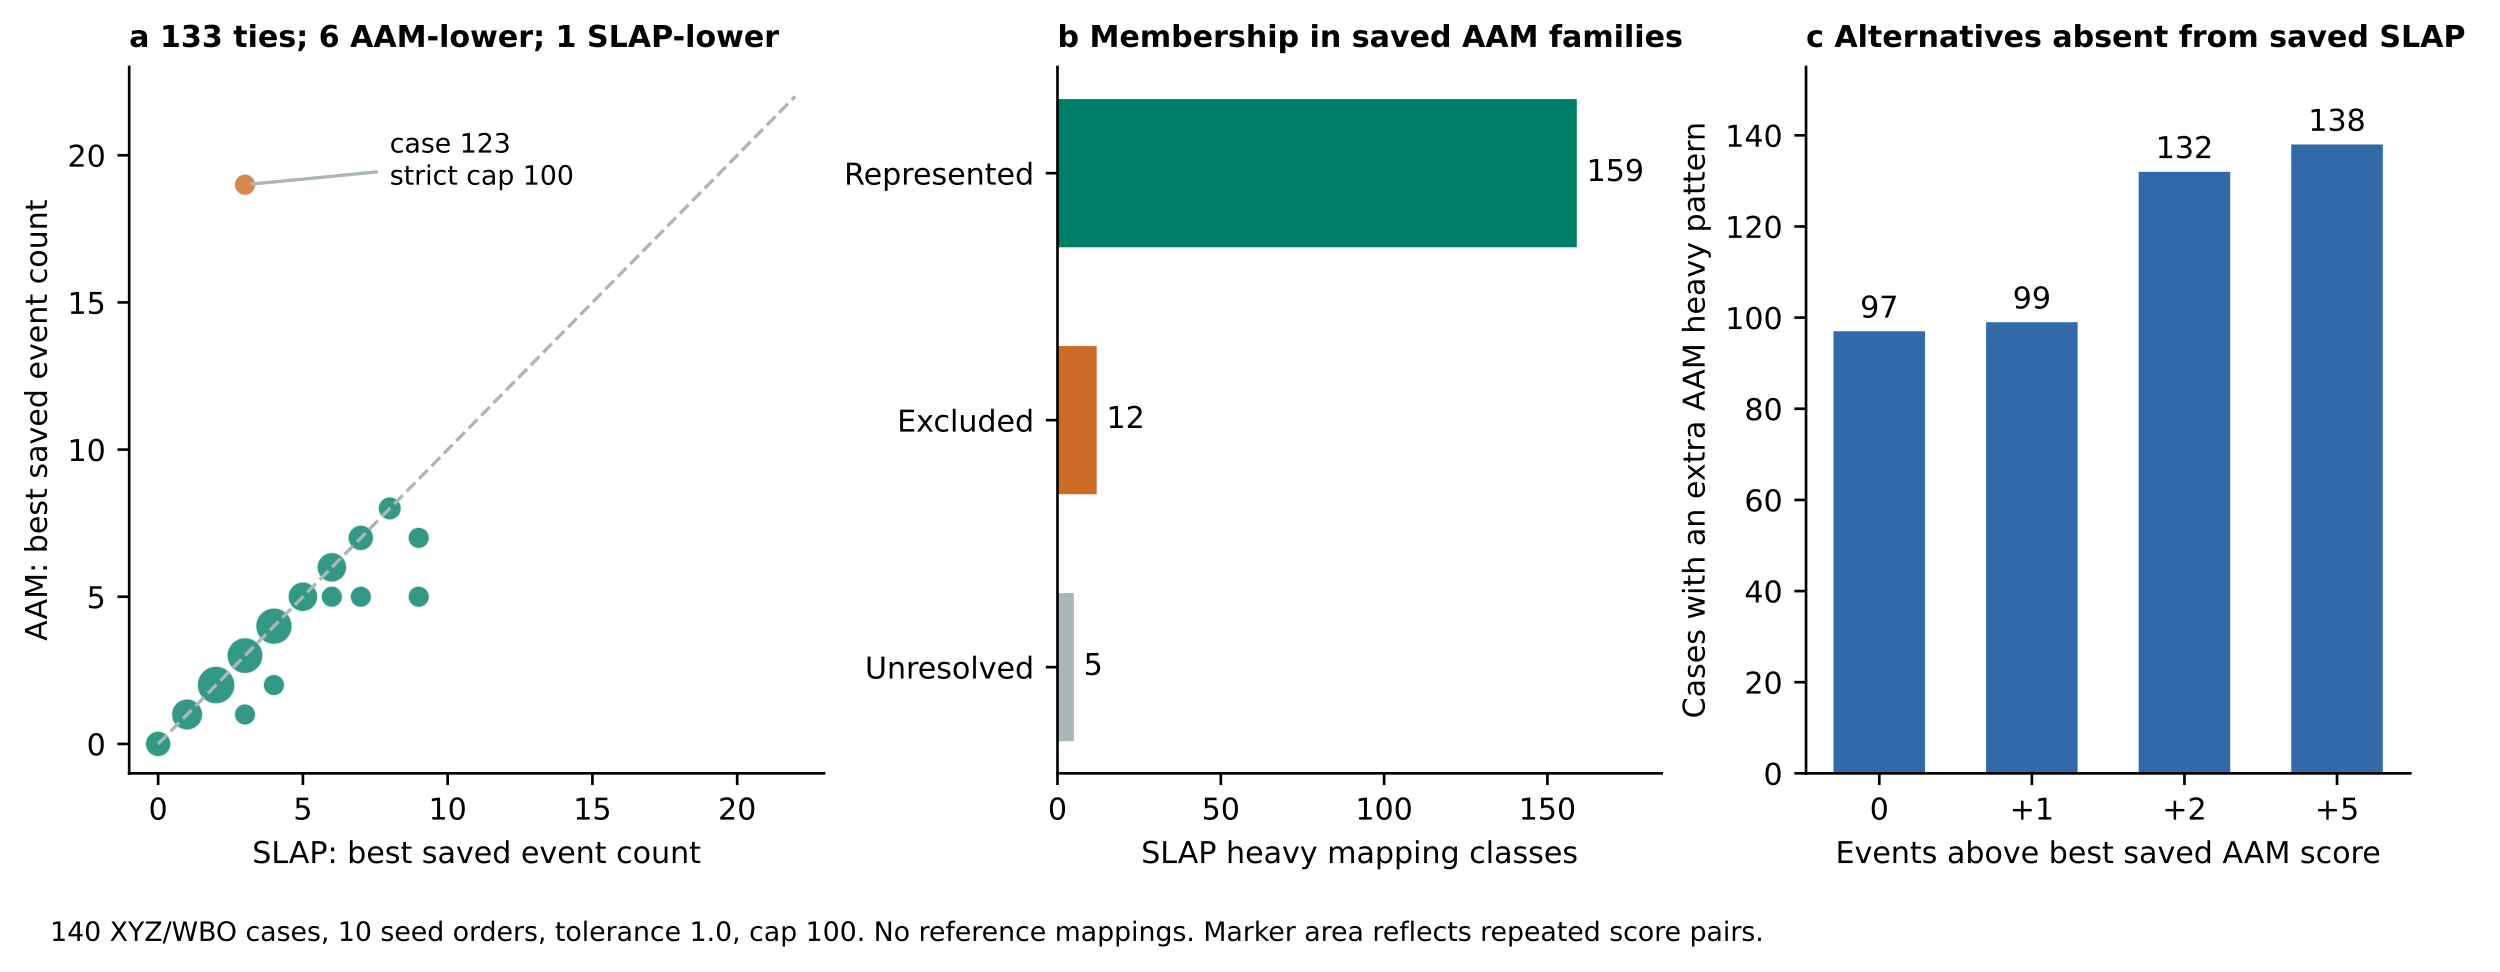
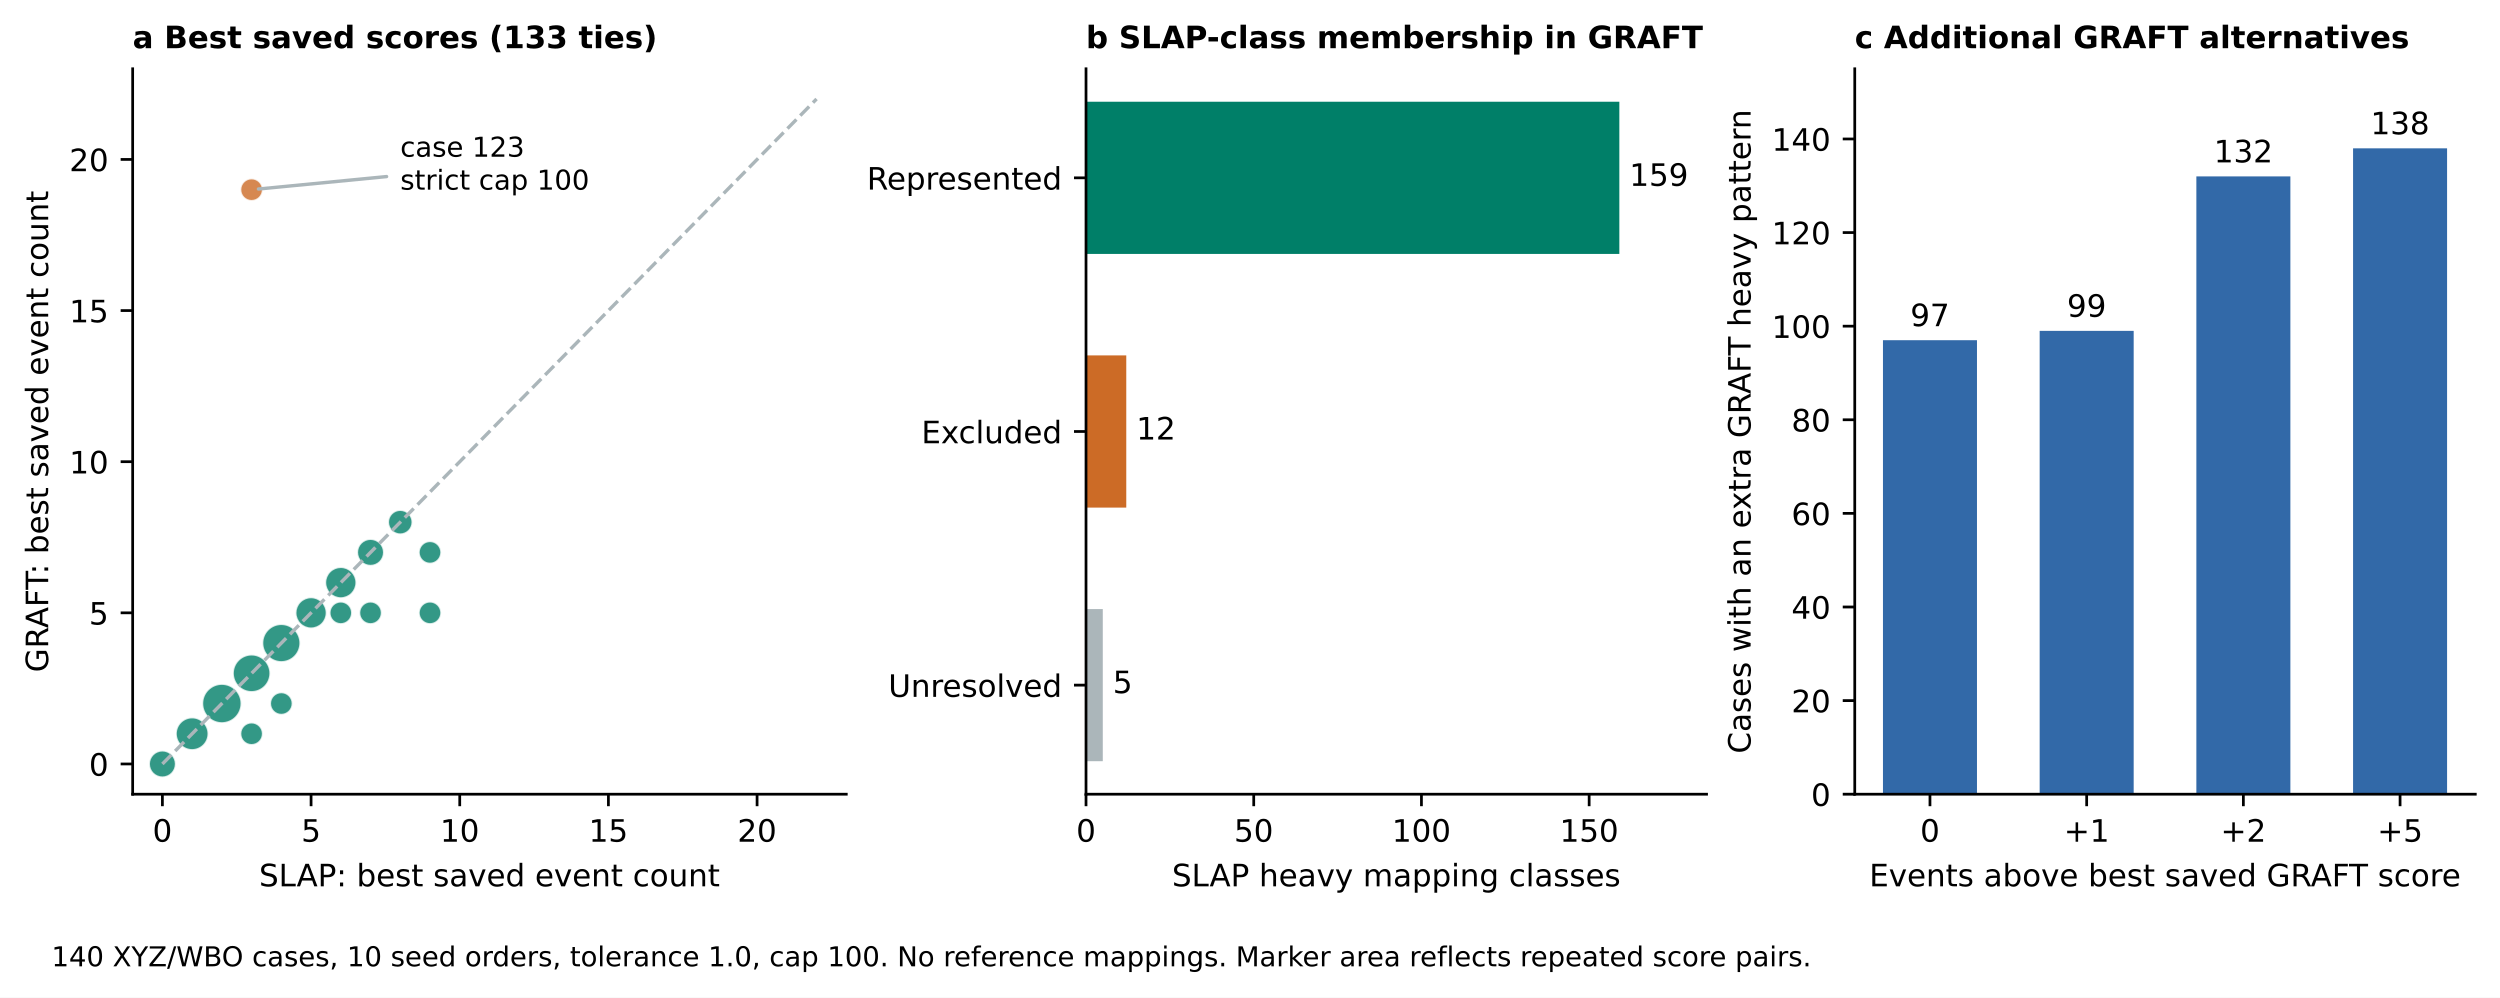
- <svg xmlns="http://www.w3.org/2000/svg" xmlns:xlink="http://www.w3.org/1999/xlink" width="748.046pt" height="290.666pt" viewBox="0 0 748.046 290.666" version="1.1">
+ <svg xmlns="http://www.w3.org/2000/svg" xmlns:xlink="http://www.w3.org/1999/xlink" width="728.4pt" height="290.666pt" viewBox="0 0 728.4 290.666" version="1.1">
  <defs>
    <style type="text/css">*{stroke-linejoin: round; stroke-linecap: butt}</style>
  </defs>
  <g id="figure_1">
    <g id="patch_1">
-       <path d="M 0 290.666  L 748.046 290.666  L 748.046 0  L 0 0  z " style="fill: #ffffff" />
+       <path d="M 0 290.666  L 728.4 290.666  L 728.4 0  L 0 0  z " style="fill: #ffffff" />
    </g>
    <g id="axes_1">
      <g id="patch_2">
        <path d="M 38.653 231.399  L 246.572 231.399  L 246.572 20.039  L 38.653 20.039  z " style="fill: #ffffff" />
      </g>
      <g id="PathCollection_1">
        <defs>
-           <path id="ma817747978" d="M 0 3.873  C 1.027 3.873 2.012 3.465 2.739 2.739  C 3.465 2.012 3.873 1.027 3.873 0  C 3.873 -1.027 3.465 -2.012 2.739 -2.739  C 2.012 -3.465 1.027 -3.873 0 -3.873  C -1.027 -3.873 -2.012 -3.465 -2.739 -2.739  C -3.465 -2.012 -3.873 -1.027 -3.873 0  C -3.873 1.027 -3.465 2.012 -2.739 2.739  C -2.012 3.465 -1.027 3.873 0 3.873  z " style="stroke: #ffffff; stroke-opacity: 0.8; stroke-width: 0.5" />
-         </defs>
-         <g clip-path="url(#p90330ef043)">
-           <use xlink:href="#ma817747978" x="47.316" y="222.592" style="fill: #007f68; fill-opacity: 0.8; stroke: #ffffff; stroke-opacity: 0.8; stroke-width: 0.5" />
+           <path id="mb83547ef23" d="M 0 3.873  C 1.027 3.873 2.012 3.465 2.739 2.739  C 3.465 2.012 3.873 1.027 3.873 0  C 3.873 -1.027 3.465 -2.012 2.739 -2.739  C 2.012 -3.465 1.027 -3.873 0 -3.873  C -1.027 -3.873 -2.012 -3.465 -2.739 -2.739  C -3.465 -2.012 -3.873 -1.027 -3.873 0  C -3.873 1.027 -3.465 2.012 -2.739 2.739  C -2.012 3.465 -1.027 3.873 0 3.873  z " style="stroke: #ffffff; stroke-opacity: 0.8; stroke-width: 0.5" />
+         </defs>
+         <g clip-path="url(#p5a4aa15888)">
+           <use xlink:href="#mb83547ef23" x="47.316" y="222.592" style="fill: #007f68; fill-opacity: 0.8; stroke: #ffffff; stroke-opacity: 0.8; stroke-width: 0.5" />
        </g>
      </g>
      <g id="PathCollection_2">
        <defs>
-           <path id="m9490bb4cc5" d="M 0 4.498  C 1.193 4.498 2.337 4.024 3.18 3.18  C 4.024 2.337 4.498 1.193 4.498 0  C 4.498 -1.193 4.024 -2.337 3.18 -3.18  C 2.337 -4.024 1.193 -4.498 0 -4.498  C -1.193 -4.498 -2.337 -4.024 -3.18 -3.18  C -4.024 -2.337 -4.498 -1.193 -4.498 0  C -4.498 1.193 -4.024 2.337 -3.18 3.18  C -2.337 4.024 -1.193 4.498 0 4.498  z " style="stroke: #ffffff; stroke-opacity: 0.8; stroke-width: 0.5" />
-         </defs>
-         <g clip-path="url(#p90330ef043)">
-           <use xlink:href="#m9490bb4cc5" x="99.296" y="169.752" style="fill: #007f68; fill-opacity: 0.8; stroke: #ffffff; stroke-opacity: 0.8; stroke-width: 0.5" />
+           <path id="m6eef2a4695" d="M 0 4.498  C 1.193 4.498 2.337 4.024 3.18 3.18  C 4.024 2.337 4.498 1.193 4.498 0  C 4.498 -1.193 4.024 -2.337 3.18 -3.18  C 2.337 -4.024 1.193 -4.498 0 -4.498  C -1.193 -4.498 -2.337 -4.024 -3.18 -3.18  C -4.024 -2.337 -4.498 -1.193 -4.498 0  C -4.498 1.193 -4.024 2.337 -3.18 3.18  C -2.337 4.024 -1.193 4.498 0 4.498  z " style="stroke: #ffffff; stroke-opacity: 0.8; stroke-width: 0.5" />
+         </defs>
+         <g clip-path="url(#p5a4aa15888)">
+           <use xlink:href="#m6eef2a4695" x="99.296" y="169.752" style="fill: #007f68; fill-opacity: 0.8; stroke: #ffffff; stroke-opacity: 0.8; stroke-width: 0.5" />
        </g>
      </g>
      <g id="PathCollection_3">
        <defs>
-           <path id="m421e068955" d="M 0 5.498  C 1.458 5.498 2.857 4.919 3.888 3.888  C 4.919 2.857 5.498 1.458 5.498 0  C 5.498 -1.458 4.919 -2.857 3.888 -3.888  C 2.857 -4.919 1.458 -5.498 0 -5.498  C -1.458 -5.498 -2.857 -4.919 -3.888 -3.888  C -4.919 -2.857 -5.498 -1.458 -5.498 0  C -5.498 1.458 -4.919 2.857 -3.888 3.888  C -2.857 4.919 -1.458 5.498 0 5.498  z " style="stroke: #ffffff; stroke-opacity: 0.8; stroke-width: 0.5" />
-         </defs>
-         <g clip-path="url(#p90330ef043)">
-           <use xlink:href="#m421e068955" x="81.97" y="187.365" style="fill: #007f68; fill-opacity: 0.8; stroke: #ffffff; stroke-opacity: 0.8; stroke-width: 0.5" />
+           <path id="mca1e5a3ece" d="M 0 5.498  C 1.458 5.498 2.857 4.919 3.888 3.888  C 4.919 2.857 5.498 1.458 5.498 0  C 5.498 -1.458 4.919 -2.857 3.888 -3.888  C 2.857 -4.919 1.458 -5.498 0 -5.498  C -1.458 -5.498 -2.857 -4.919 -3.888 -3.888  C -4.919 -2.857 -5.498 -1.458 -5.498 0  C -5.498 1.458 -4.919 2.857 -3.888 3.888  C -2.857 4.919 -1.458 5.498 0 5.498  z " style="stroke: #ffffff; stroke-opacity: 0.8; stroke-width: 0.5" />
+         </defs>
+         <g clip-path="url(#p5a4aa15888)">
+           <use xlink:href="#mca1e5a3ece" x="81.97" y="187.365" style="fill: #007f68; fill-opacity: 0.8; stroke: #ffffff; stroke-opacity: 0.8; stroke-width: 0.5" />
        </g>
      </g>
      <g id="PathCollection_4">
        <defs>
-           <path id="m04b0a86b2e" d="M 0 5.678  C 1.506 5.678 2.95 5.08 4.015 4.015  C 5.08 2.95 5.678 1.506 5.678 0  C 5.678 -1.506 5.08 -2.95 4.015 -4.015  C 2.95 -5.08 1.506 -5.678 0 -5.678  C -1.506 -5.678 -2.95 -5.08 -4.015 -4.015  C -5.08 -2.95 -5.678 -1.506 -5.678 0  C -5.678 1.506 -5.08 2.95 -4.015 4.015  C -2.95 5.08 -1.506 5.678 0 5.678  z " style="stroke: #ffffff; stroke-opacity: 0.8; stroke-width: 0.5" />
-         </defs>
-         <g clip-path="url(#p90330ef043)">
-           <use xlink:href="#m04b0a86b2e" x="64.643" y="204.979" style="fill: #007f68; fill-opacity: 0.8; stroke: #ffffff; stroke-opacity: 0.8; stroke-width: 0.5" />
+           <path id="m23b15a1233" d="M 0 5.678  C 1.506 5.678 2.95 5.08 4.015 4.015  C 5.08 2.95 5.678 1.506 5.678 0  C 5.678 -1.506 5.08 -2.95 4.015 -4.015  C 2.95 -5.08 1.506 -5.678 0 -5.678  C -1.506 -5.678 -2.95 -5.08 -4.015 -4.015  C -5.08 -2.95 -5.678 -1.506 -5.678 0  C -5.678 1.506 -5.08 2.95 -4.015 4.015  C -2.95 5.08 -1.506 5.678 0 5.678  z " style="stroke: #ffffff; stroke-opacity: 0.8; stroke-width: 0.5" />
+         </defs>
+         <g clip-path="url(#p5a4aa15888)">
+           <use xlink:href="#m23b15a1233" x="64.643" y="204.979" style="fill: #007f68; fill-opacity: 0.8; stroke: #ffffff; stroke-opacity: 0.8; stroke-width: 0.5" />
        </g>
      </g>
      <g id="PathCollection_5">
        <defs>
-           <path id="m656be0b0db" d="M 0 4.714  C 1.25 4.714 2.449 4.218 3.334 3.334  C 4.218 2.449 4.714 1.25 4.714 0  C 4.714 -1.25 4.218 -2.449 3.334 -3.334  C 2.449 -4.218 1.25 -4.714 0 -4.714  C -1.25 -4.714 -2.449 -4.218 -3.334 -3.334  C -4.218 -2.449 -4.714 -1.25 -4.714 0  C -4.714 1.25 -4.218 2.449 -3.334 3.334  C -2.449 4.218 -1.25 4.714 0 4.714  z " style="stroke: #ffffff; stroke-opacity: 0.8; stroke-width: 0.5" />
-         </defs>
-         <g clip-path="url(#p90330ef043)">
-           <use xlink:href="#m656be0b0db" x="55.98" y="213.785" style="fill: #007f68; fill-opacity: 0.8; stroke: #ffffff; stroke-opacity: 0.8; stroke-width: 0.5" />
+           <path id="m7dcd20ad0b" d="M 0 4.714  C 1.25 4.714 2.449 4.218 3.334 3.334  C 4.218 2.449 4.714 1.25 4.714 0  C 4.714 -1.25 4.218 -2.449 3.334 -3.334  C 2.449 -4.218 1.25 -4.714 0 -4.714  C -1.25 -4.714 -2.449 -4.218 -3.334 -3.334  C -4.218 -2.449 -4.714 -1.25 -4.714 0  C -4.714 1.25 -4.218 2.449 -3.334 3.334  C -2.449 4.218 -1.25 4.714 0 4.714  z " style="stroke: #ffffff; stroke-opacity: 0.8; stroke-width: 0.5" />
+         </defs>
+         <g clip-path="url(#p5a4aa15888)">
+           <use xlink:href="#m7dcd20ad0b" x="55.98" y="213.785" style="fill: #007f68; fill-opacity: 0.8; stroke: #ffffff; stroke-opacity: 0.8; stroke-width: 0.5" />
        </g>
      </g>
      <g id="PathCollection_6">
        <defs>
-           <path id="md1323e6372" d="M 0 5.421  C 1.438 5.421 2.816 4.849 3.833 3.833  C 4.849 2.816 5.421 1.438 5.421 0  C 5.421 -1.438 4.849 -2.816 3.833 -3.833  C 2.816 -4.849 1.438 -5.421 0 -5.421  C -1.438 -5.421 -2.816 -4.849 -3.833 -3.833  C -4.849 -2.816 -5.421 -1.438 -5.421 0  C -5.421 1.438 -4.849 2.816 -3.833 3.833  C -2.816 4.849 -1.438 5.421 0 5.421  z " style="stroke: #ffffff; stroke-opacity: 0.8; stroke-width: 0.5" />
-         </defs>
-         <g clip-path="url(#p90330ef043)">
-           <use xlink:href="#md1323e6372" x="73.306" y="196.172" style="fill: #007f68; fill-opacity: 0.8; stroke: #ffffff; stroke-opacity: 0.8; stroke-width: 0.5" />
+           <path id="m9176542b21" d="M 0 5.421  C 1.438 5.421 2.816 4.849 3.833 3.833  C 4.849 2.816 5.421 1.438 5.421 0  C 5.421 -1.438 4.849 -2.816 3.833 -3.833  C 2.816 -4.849 1.438 -5.421 0 -5.421  C -1.438 -5.421 -2.816 -4.849 -3.833 -3.833  C -4.849 -2.816 -5.421 -1.438 -5.421 0  C -5.421 1.438 -4.849 2.816 -3.833 3.833  C -2.816 4.849 -1.438 5.421 0 5.421  z " style="stroke: #ffffff; stroke-opacity: 0.8; stroke-width: 0.5" />
+         </defs>
+         <g clip-path="url(#p5a4aa15888)">
+           <use xlink:href="#m9176542b21" x="73.306" y="196.172" style="fill: #007f68; fill-opacity: 0.8; stroke: #ffffff; stroke-opacity: 0.8; stroke-width: 0.5" />
        </g>
      </g>
      <g id="PathCollection_7">
-         <g clip-path="url(#p90330ef043)">
-           <use xlink:href="#m9490bb4cc5" x="90.633" y="178.559" style="fill: #007f68; fill-opacity: 0.8; stroke: #ffffff; stroke-opacity: 0.8; stroke-width: 0.5" />
+         <g clip-path="url(#p5a4aa15888)">
+           <use xlink:href="#m6eef2a4695" x="90.633" y="178.559" style="fill: #007f68; fill-opacity: 0.8; stroke: #ffffff; stroke-opacity: 0.8; stroke-width: 0.5" />
        </g>
      </g>
      <g id="PathCollection_8">
        <defs>
-           <path id="m4a6c9afcdb" d="M 0 3.24  C 0.859 3.24 1.684 2.899 2.291 2.291  C 2.899 1.684 3.24 0.859 3.24 0  C 3.24 -0.859 2.899 -1.684 2.291 -2.291  C 1.684 -2.899 0.859 -3.24 0 -3.24  C -0.859 -3.24 -1.684 -2.899 -2.291 -2.291  C -2.899 -1.684 -3.24 -0.859 -3.24 0  C -3.24 0.859 -2.899 1.684 -2.291 2.291  C -1.684 2.899 -0.859 3.24 0 3.24  z " style="stroke: #ffffff; stroke-opacity: 0.8; stroke-width: 0.5" />
-         </defs>
-         <g clip-path="url(#p90330ef043)">
-           <use xlink:href="#m4a6c9afcdb" x="125.286" y="160.945" style="fill: #007f68; fill-opacity: 0.8; stroke: #ffffff; stroke-opacity: 0.8; stroke-width: 0.5" />
+           <path id="med756eeeb3" d="M 0 3.24  C 0.859 3.24 1.684 2.899 2.291 2.291  C 2.899 1.684 3.24 0.859 3.24 0  C 3.24 -0.859 2.899 -1.684 2.291 -2.291  C 1.684 -2.899 0.859 -3.24 0 -3.24  C -0.859 -3.24 -1.684 -2.899 -2.291 -2.291  C -2.899 -1.684 -3.24 -0.859 -3.24 0  C -3.24 0.859 -2.899 1.684 -2.291 2.291  C -1.684 2.899 -0.859 3.24 0 3.24  z " style="stroke: #ffffff; stroke-opacity: 0.8; stroke-width: 0.5" />
+         </defs>
+         <g clip-path="url(#p5a4aa15888)">
+           <use xlink:href="#med756eeeb3" x="125.286" y="160.945" style="fill: #007f68; fill-opacity: 0.8; stroke: #ffffff; stroke-opacity: 0.8; stroke-width: 0.5" />
        </g>
      </g>
      <g id="PathCollection_9">
-         <g clip-path="url(#p90330ef043)">
-           <use xlink:href="#m4a6c9afcdb" x="81.97" y="204.979" style="fill: #007f68; fill-opacity: 0.8; stroke: #ffffff; stroke-opacity: 0.8; stroke-width: 0.5" />
+         <g clip-path="url(#p5a4aa15888)">
+           <use xlink:href="#med756eeeb3" x="81.97" y="204.979" style="fill: #007f68; fill-opacity: 0.8; stroke: #ffffff; stroke-opacity: 0.8; stroke-width: 0.5" />
        </g>
      </g>
      <g id="PathCollection_10">
-         <g clip-path="url(#p90330ef043)">
-           <use xlink:href="#m4a6c9afcdb" x="125.286" y="178.559" style="fill: #007f68; fill-opacity: 0.8; stroke: #ffffff; stroke-opacity: 0.8; stroke-width: 0.5" />
+         <g clip-path="url(#p5a4aa15888)">
+           <use xlink:href="#med756eeeb3" x="125.286" y="178.559" style="fill: #007f68; fill-opacity: 0.8; stroke: #ffffff; stroke-opacity: 0.8; stroke-width: 0.5" />
        </g>
      </g>
      <g id="PathCollection_11">
-         <g clip-path="url(#p90330ef043)">
-           <use xlink:href="#m4a6c9afcdb" x="99.296" y="178.559" style="fill: #007f68; fill-opacity: 0.8; stroke: #ffffff; stroke-opacity: 0.8; stroke-width: 0.5" />
+         <g clip-path="url(#p5a4aa15888)">
+           <use xlink:href="#med756eeeb3" x="99.296" y="178.559" style="fill: #007f68; fill-opacity: 0.8; stroke: #ffffff; stroke-opacity: 0.8; stroke-width: 0.5" />
        </g>
      </g>
      <g id="PathCollection_12">
        <defs>
-           <path id="mb28d575fb2" d="M 0 3.516  C 0.933 3.516 1.827 3.146 2.486 2.486  C 3.146 1.827 3.516 0.933 3.516 0  C 3.516 -0.933 3.146 -1.827 2.486 -2.486  C 1.827 -3.146 0.933 -3.516 0 -3.516  C -0.933 -3.516 -1.827 -3.146 -2.486 -2.486  C -3.146 -1.827 -3.516 -0.933 -3.516 0  C -3.516 0.933 -3.146 1.827 -2.486 2.486  C -1.827 3.146 -0.933 3.516 0 3.516  z " style="stroke: #ffffff; stroke-opacity: 0.8; stroke-width: 0.5" />
-         </defs>
-         <g clip-path="url(#p90330ef043)">
-           <use xlink:href="#mb28d575fb2" x="116.623" y="152.139" style="fill: #007f68; fill-opacity: 0.8; stroke: #ffffff; stroke-opacity: 0.8; stroke-width: 0.5" />
+           <path id="m6a999ea357" d="M 0 3.516  C 0.933 3.516 1.827 3.146 2.486 2.486  C 3.146 1.827 3.516 0.933 3.516 0  C 3.516 -0.933 3.146 -1.827 2.486 -2.486  C 1.827 -3.146 0.933 -3.516 0 -3.516  C -0.933 -3.516 -1.827 -3.146 -2.486 -2.486  C -3.146 -1.827 -3.516 -0.933 -3.516 0  C -3.516 0.933 -3.146 1.827 -2.486 2.486  C -1.827 3.146 -0.933 3.516 0 3.516  z " style="stroke: #ffffff; stroke-opacity: 0.8; stroke-width: 0.5" />
+         </defs>
+         <g clip-path="url(#p5a4aa15888)">
+           <use xlink:href="#m6a999ea357" x="116.623" y="152.139" style="fill: #007f68; fill-opacity: 0.8; stroke: #ffffff; stroke-opacity: 0.8; stroke-width: 0.5" />
        </g>
      </g>
      <g id="PathCollection_13">
-         <g clip-path="url(#p90330ef043)">
-           <use xlink:href="#m4a6c9afcdb" x="73.306" y="213.785" style="fill: #007f68; fill-opacity: 0.8; stroke: #ffffff; stroke-opacity: 0.8; stroke-width: 0.5" />
+         <g clip-path="url(#p5a4aa15888)">
+           <use xlink:href="#med756eeeb3" x="73.306" y="213.785" style="fill: #007f68; fill-opacity: 0.8; stroke: #ffffff; stroke-opacity: 0.8; stroke-width: 0.5" />
        </g>
      </g>
      <g id="PathCollection_14">
-         <g clip-path="url(#p90330ef043)">
-           <use xlink:href="#ma817747978" x="107.959" y="160.945" style="fill: #007f68; fill-opacity: 0.8; stroke: #ffffff; stroke-opacity: 0.8; stroke-width: 0.5" />
+         <g clip-path="url(#p5a4aa15888)">
+           <use xlink:href="#mb83547ef23" x="107.959" y="160.945" style="fill: #007f68; fill-opacity: 0.8; stroke: #ffffff; stroke-opacity: 0.8; stroke-width: 0.5" />
        </g>
      </g>
      <g id="PathCollection_15">
-         <g clip-path="url(#p90330ef043)">
-           <use xlink:href="#m4a6c9afcdb" x="107.959" y="178.559" style="fill: #007f68; fill-opacity: 0.8; stroke: #ffffff; stroke-opacity: 0.8; stroke-width: 0.5" />
+         <g clip-path="url(#p5a4aa15888)">
+           <use xlink:href="#med756eeeb3" x="107.959" y="178.559" style="fill: #007f68; fill-opacity: 0.8; stroke: #ffffff; stroke-opacity: 0.8; stroke-width: 0.5" />
        </g>
      </g>
      <g id="PathCollection_16">
        <defs>
-           <path id="mcbab98f046" d="M 0 3.24  C 0.859 3.24 1.684 2.899 2.291 2.291  C 2.899 1.684 3.24 0.859 3.24 0  C 3.24 -0.859 2.899 -1.684 2.291 -2.291  C 1.684 -2.899 0.859 -3.24 0 -3.24  C -0.859 -3.24 -1.684 -2.899 -2.291 -2.291  C -2.899 -1.684 -3.24 -0.859 -3.24 0  C -3.24 0.859 -2.899 1.684 -2.291 2.291  C -1.684 2.899 -0.859 3.24 0 3.24  z " style="stroke: #ffffff; stroke-opacity: 0.8; stroke-width: 0.5" />
-         </defs>
-         <g clip-path="url(#p90330ef043)">
-           <use xlink:href="#mcbab98f046" x="73.306" y="55.265" style="fill: #cc6b26; fill-opacity: 0.8; stroke: #ffffff; stroke-opacity: 0.8; stroke-width: 0.5" />
+           <path id="m63123756fe" d="M 0 3.24  C 0.859 3.24 1.684 2.899 2.291 2.291  C 2.899 1.684 3.24 0.859 3.24 0  C 3.24 -0.859 2.899 -1.684 2.291 -2.291  C 1.684 -2.899 0.859 -3.24 0 -3.24  C -0.859 -3.24 -1.684 -2.899 -2.291 -2.291  C -2.899 -1.684 -3.24 -0.859 -3.24 0  C -3.24 0.859 -2.899 1.684 -2.291 2.291  C -1.684 2.899 -0.859 3.24 0 3.24  z " style="stroke: #ffffff; stroke-opacity: 0.8; stroke-width: 0.5" />
+         </defs>
+         <g clip-path="url(#p5a4aa15888)">
+           <use xlink:href="#m63123756fe" x="73.306" y="55.265" style="fill: #cc6b26; fill-opacity: 0.8; stroke: #ffffff; stroke-opacity: 0.8; stroke-width: 0.5" />
        </g>
      </g>
      <g id="matplotlib.axis_1">
        <g id="xtick_1">
          <g id="line2d_1">
            <defs>
-               <path id="m7e8527e41d" d="M 0 0  L 0 3.5  " style="stroke: #000000; stroke-width: 0.8" />
+               <path id="m15002bfb17" d="M 0 0  L 0 3.5  " style="stroke: #000000; stroke-width: 0.8" />
            </defs>
            <g>
-               <use xlink:href="#m7e8527e41d" x="47.316" y="231.399" style="stroke: #000000; stroke-width: 0.8" />
+               <use xlink:href="#m15002bfb17" x="47.316" y="231.399" style="stroke: #000000; stroke-width: 0.8" />
            </g>
          </g>
          <g id="text_1">
            <text style="font-size: 9px; font-family: 'DejaVu Sans'; text-anchor: middle" x="47.316" y="245.237" transform="rotate(-0 47.31647 245.2367)">0</text>
          </g>
        </g>
        <g id="xtick_2">
          <g id="line2d_2">
            <g>
-               <use xlink:href="#m7e8527e41d" x="90.633" y="231.399" style="stroke: #000000; stroke-width: 0.8" />
+               <use xlink:href="#m15002bfb17" x="90.633" y="231.399" style="stroke: #000000; stroke-width: 0.8" />
            </g>
          </g>
          <g id="text_2">
            <text style="font-size: 9px; font-family: 'DejaVu Sans'; text-anchor: middle" x="90.633" y="245.237" transform="rotate(-0 90.63279 245.2367)">5</text>
          </g>
        </g>
        <g id="xtick_3">
          <g id="line2d_3">
            <g>
-               <use xlink:href="#m7e8527e41d" x="133.949" y="231.399" style="stroke: #000000; stroke-width: 0.8" />
+               <use xlink:href="#m15002bfb17" x="133.949" y="231.399" style="stroke: #000000; stroke-width: 0.8" />
            </g>
          </g>
          <g id="text_3">
            <text style="font-size: 9px; font-family: 'DejaVu Sans'; text-anchor: middle" x="133.949" y="245.237" transform="rotate(-0 133.9491 245.2367)">10</text>
          </g>
        </g>
        <g id="xtick_4">
          <g id="line2d_4">
            <g>
-               <use xlink:href="#m7e8527e41d" x="177.265" y="231.399" style="stroke: #000000; stroke-width: 0.8" />
+               <use xlink:href="#m15002bfb17" x="177.265" y="231.399" style="stroke: #000000; stroke-width: 0.8" />
            </g>
          </g>
          <g id="text_4">
            <text style="font-size: 9px; font-family: 'DejaVu Sans'; text-anchor: middle" x="177.265" y="245.237" transform="rotate(-0 177.2654 245.2367)">15</text>
          </g>
        </g>
        <g id="xtick_5">
          <g id="line2d_5">
            <g>
-               <use xlink:href="#m7e8527e41d" x="220.582" y="231.399" style="stroke: #000000; stroke-width: 0.8" />
+               <use xlink:href="#m15002bfb17" x="220.582" y="231.399" style="stroke: #000000; stroke-width: 0.8" />
            </g>
          </g>
          <g id="text_5">
            <text style="font-size: 9px; font-family: 'DejaVu Sans'; text-anchor: middle" x="220.582" y="245.237" transform="rotate(-0 220.5817 245.2367)">20</text>
          </g>
        </g>
        <g id="text_6">
          <text style="font-size: 9px; font-family: 'DejaVu Sans'; text-anchor: middle" x="142.612" y="258.237" transform="rotate(-0 142.6124 258.2374)">SLAP: best saved event count</text>
        </g>
      </g>
      <g id="matplotlib.axis_2">
        <g id="ytick_1">
          <g id="line2d_6">
            <defs>
-               <path id="m03b4f47d2b" d="M 0 0  L -3.5 0  " style="stroke: #000000; stroke-width: 0.8" />
+               <path id="mbd772858e9" d="M 0 0  L -3.5 0  " style="stroke: #000000; stroke-width: 0.8" />
            </defs>
            <g>
-               <use xlink:href="#m03b4f47d2b" x="38.653" y="222.592" style="stroke: #000000; stroke-width: 0.8" />
+               <use xlink:href="#mbd772858e9" x="38.653" y="222.592" style="stroke: #000000; stroke-width: 0.8" />
            </g>
          </g>
          <g id="text_7">
            <text style="font-size: 9px; font-family: 'DejaVu Sans'; text-anchor: end" x="31.653" y="226.011" transform="rotate(-0 31.6532 226.0111)">0</text>
          </g>
        </g>
        <g id="ytick_2">
          <g id="line2d_7">
            <g>
-               <use xlink:href="#m03b4f47d2b" x="38.653" y="178.559" style="stroke: #000000; stroke-width: 0.8" />
+               <use xlink:href="#mbd772858e9" x="38.653" y="178.559" style="stroke: #000000; stroke-width: 0.8" />
            </g>
          </g>
          <g id="text_8">
            <text style="font-size: 9px; font-family: 'DejaVu Sans'; text-anchor: end" x="31.653" y="181.978" transform="rotate(-0 31.6532 181.9777)">5</text>
          </g>
        </g>
        <g id="ytick_3">
          <g id="line2d_8">
            <g>
-               <use xlink:href="#m03b4f47d2b" x="38.653" y="134.525" style="stroke: #000000; stroke-width: 0.8" />
+               <use xlink:href="#mbd772858e9" x="38.653" y="134.525" style="stroke: #000000; stroke-width: 0.8" />
            </g>
          </g>
          <g id="text_9">
            <text style="font-size: 9px; font-family: 'DejaVu Sans'; text-anchor: end" x="31.653" y="137.944" transform="rotate(-0 31.6532 137.9443)">10</text>
          </g>
        </g>
        <g id="ytick_4">
          <g id="line2d_9">
            <g>
-               <use xlink:href="#m03b4f47d2b" x="38.653" y="90.492" style="stroke: #000000; stroke-width: 0.8" />
+               <use xlink:href="#mbd772858e9" x="38.653" y="90.492" style="stroke: #000000; stroke-width: 0.8" />
            </g>
          </g>
          <g id="text_10">
            <text style="font-size: 9px; font-family: 'DejaVu Sans'; text-anchor: end" x="31.653" y="93.911" transform="rotate(-0 31.6532 93.91095)">15</text>
          </g>
        </g>
        <g id="ytick_5">
          <g id="line2d_10">
            <g>
-               <use xlink:href="#m03b4f47d2b" x="38.653" y="46.459" style="stroke: #000000; stroke-width: 0.8" />
+               <use xlink:href="#mbd772858e9" x="38.653" y="46.459" style="stroke: #000000; stroke-width: 0.8" />
            </g>
          </g>
          <g id="text_11">
            <text style="font-size: 9px; font-family: 'DejaVu Sans'; text-anchor: end" x="31.653" y="49.878" transform="rotate(-0 31.6532 49.87757)">20</text>
          </g>
        </g>
        <g id="text_12">
-           <text style="font-size: 9px; font-family: 'DejaVu Sans'; text-anchor: middle" x="14.039" y="125.719" transform="rotate(-90 14.03859 125.7187)">AAM: best saved event count</text>
+           <text style="font-size: 9px; font-family: 'DejaVu Sans'; text-anchor: middle" x="14.039" y="125.719" transform="rotate(-90 14.03859 125.7187)">GRAFT: best saved event count</text>
        </g>
      </g>
      <g id="line2d_11">
-         <path d="M 47.316 222.592  L 237.908 28.845  " clip-path="url(#p90330ef043)" style="fill: none; stroke-dasharray: 3.7,1.6; stroke-dashoffset: 0; stroke: #abb6ba" />
+         <path d="M 47.316 222.592  L 237.908 28.845  " clip-path="url(#p5a4aa15888)" style="fill: none; stroke-dasharray: 3.7,1.6; stroke-dashoffset: 0; stroke: #abb6ba" />
      </g>
      <g id="patch_3">
        <path d="M 38.653 231.399  L 38.653 20.039  " style="fill: none; stroke: #000000; stroke-width: 0.8; stroke-linejoin: miter; stroke-linecap: square" />
      </g>
      <g id="patch_4">
        <path d="M 38.653 231.399  L 246.572 231.399  " style="fill: none; stroke: #000000; stroke-width: 0.8; stroke-linejoin: miter; stroke-linecap: square" />
      </g>
      <g id="patch_5">
        <path d="M 112.632 51.447  Q 93.965 53.26 75.298 55.072  " style="fill: none; stroke: #abb6ba; stroke-linecap: round" />
      </g>
      <g id="text_13">
        <text style="font-size: 8px; font-family: 'DejaVu Sans'" transform="translate(116.6226 45.66311)">case 123</text>
        <text style="font-size: 8px; font-family: 'DejaVu Sans'" transform="translate(116.6226 55.2653)">strict cap 100</text>
      </g>
      <g id="text_14">
-         <text style="font-weight: 700; font-size: 9px; font-family: 'DejaVu Sans'; text-anchor: start" x="38.653" y="14.039" transform="rotate(-0 38.6532 14.03859)">a  133 ties; 6 AAM-lower; 1 SLAP-lower</text>
+         <text style="font-weight: 700; font-size: 9px; font-family: 'DejaVu Sans'; text-anchor: start" x="38.653" y="14.039" transform="rotate(-0 38.6532 14.03859)">a  Best saved scores (133 ties)</text>
      </g>
    </g>
    <g id="axes_2">
      <g id="patch_6">
        <path d="M 316.422 231.399  L 497.221 231.399  L 497.221 20.039  L 316.422 20.039  z " style="fill: #ffffff" />
      </g>
      <g id="patch_7">
-         <path d="M 316.422 73.987  L 471.812 73.987  L 471.812 29.646  L 316.422 29.646  z " clip-path="url(#p1a0d1a930f)" style="fill: #007f68" />
+         <path d="M 316.422 73.987  L 471.812 73.987  L 471.812 29.646  L 316.422 29.646  z " clip-path="url(#pad13c853ec)" style="fill: #007f68" />
      </g>
      <g id="patch_8">
-         <path d="M 316.422 147.889  L 328.15 147.889  L 328.15 103.548  L 316.422 103.548  z " clip-path="url(#p1a0d1a930f)" style="fill: #cc6b26" />
+         <path d="M 316.422 147.889  L 328.15 147.889  L 328.15 103.548  L 316.422 103.548  z " clip-path="url(#pad13c853ec)" style="fill: #cc6b26" />
      </g>
      <g id="patch_9">
-         <path d="M 316.422 221.792  L 321.309 221.792  L 321.309 177.45  L 316.422 177.45  z " clip-path="url(#p1a0d1a930f)" style="fill: #abb6ba" />
+         <path d="M 316.422 221.792  L 321.309 221.792  L 321.309 177.45  L 316.422 177.45  z " clip-path="url(#pad13c853ec)" style="fill: #abb6ba" />
      </g>
      <g id="matplotlib.axis_3">
        <g id="xtick_6">
          <g id="line2d_12">
            <g>
-               <use xlink:href="#m7e8527e41d" x="316.422" y="231.399" style="stroke: #000000; stroke-width: 0.8" />
+               <use xlink:href="#m15002bfb17" x="316.422" y="231.399" style="stroke: #000000; stroke-width: 0.8" />
            </g>
          </g>
          <g id="text_15">
            <text style="font-size: 9px; font-family: 'DejaVu Sans'; text-anchor: middle" x="316.422" y="245.237" transform="rotate(-0 316.4225 245.2367)">0</text>
          </g>
        </g>
        <g id="xtick_7">
          <g id="line2d_13">
            <g>
-               <use xlink:href="#m7e8527e41d" x="365.287" y="231.399" style="stroke: #000000; stroke-width: 0.8" />
+               <use xlink:href="#m15002bfb17" x="365.287" y="231.399" style="stroke: #000000; stroke-width: 0.8" />
            </g>
          </g>
          <g id="text_16">
            <text style="font-size: 9px; font-family: 'DejaVu Sans'; text-anchor: middle" x="365.287" y="245.237" transform="rotate(-0 365.287 245.2367)">50</text>
          </g>
        </g>
        <g id="xtick_8">
          <g id="line2d_14">
            <g>
-               <use xlink:href="#m7e8527e41d" x="414.151" y="231.399" style="stroke: #000000; stroke-width: 0.8" />
+               <use xlink:href="#m15002bfb17" x="414.151" y="231.399" style="stroke: #000000; stroke-width: 0.8" />
            </g>
          </g>
          <g id="text_17">
            <text style="font-size: 9px; font-family: 'DejaVu Sans'; text-anchor: middle" x="414.151" y="245.237" transform="rotate(-0 414.1514 245.2367)">100</text>
          </g>
        </g>
        <g id="xtick_9">
          <g id="line2d_15">
            <g>
-               <use xlink:href="#m7e8527e41d" x="463.016" y="231.399" style="stroke: #000000; stroke-width: 0.8" />
+               <use xlink:href="#m15002bfb17" x="463.016" y="231.399" style="stroke: #000000; stroke-width: 0.8" />
            </g>
          </g>
          <g id="text_18">
            <text style="font-size: 9px; font-family: 'DejaVu Sans'; text-anchor: middle" x="463.016" y="245.237" transform="rotate(-0 463.0159 245.2367)">150</text>
          </g>
        </g>
        <g id="text_19">
          <text style="font-size: 9px; font-family: 'DejaVu Sans'; text-anchor: middle" x="406.822" y="258.237" transform="rotate(-0 406.8218 258.2374)">SLAP heavy mapping classes</text>
        </g>
      </g>
      <g id="matplotlib.axis_4">
        <g id="ytick_6">
          <g id="line2d_16">
            <g>
-               <use xlink:href="#m03b4f47d2b" x="316.422" y="51.817" style="stroke: #000000; stroke-width: 0.8" />
+               <use xlink:href="#mbd772858e9" x="316.422" y="51.817" style="stroke: #000000; stroke-width: 0.8" />
            </g>
          </g>
          <g id="text_20">
            <text style="font-size: 9px; font-family: 'DejaVu Sans'; text-anchor: end" x="309.422" y="55.236" transform="rotate(-0 309.4225 55.23583)">Represented</text>
          </g>
        </g>
        <g id="ytick_7">
          <g id="line2d_17">
            <g>
-               <use xlink:href="#m03b4f47d2b" x="316.422" y="125.719" style="stroke: #000000; stroke-width: 0.8" />
+               <use xlink:href="#mbd772858e9" x="316.422" y="125.719" style="stroke: #000000; stroke-width: 0.8" />
            </g>
          </g>
          <g id="text_21">
            <text style="font-size: 9px; font-family: 'DejaVu Sans'; text-anchor: end" x="309.422" y="129.138" transform="rotate(-0 309.4225 129.138)">Excluded</text>
          </g>
        </g>
        <g id="ytick_8">
          <g id="line2d_18">
            <g>
-               <use xlink:href="#m03b4f47d2b" x="316.422" y="199.621" style="stroke: #000000; stroke-width: 0.8" />
+               <use xlink:href="#mbd772858e9" x="316.422" y="199.621" style="stroke: #000000; stroke-width: 0.8" />
            </g>
          </g>
          <g id="text_22">
            <text style="font-size: 9px; font-family: 'DejaVu Sans'; text-anchor: end" x="309.422" y="203.04" transform="rotate(-0 309.4225 203.0402)">Unresolved</text>
          </g>
        </g>
      </g>
      <g id="patch_10">
        <path d="M 316.422 231.399  L 316.422 20.039  " style="fill: none; stroke: #000000; stroke-width: 0.8; stroke-linejoin: miter; stroke-linecap: square" />
      </g>
      <g id="patch_11">
        <path d="M 316.422 231.399  L 497.221 231.399  " style="fill: none; stroke: #000000; stroke-width: 0.8; stroke-linejoin: miter; stroke-linecap: square" />
      </g>
      <g id="text_23">
        <text style="font-size: 9px; font-family: 'DejaVu Sans'; text-anchor: start" x="474.743" y="54.154" transform="rotate(-0 474.7434 54.15442)">159</text>
      </g>
      <g id="text_24">
        <text style="font-size: 9px; font-family: 'DejaVu Sans'; text-anchor: start" x="331.082" y="128.057" transform="rotate(-0 331.0818 128.0566)">12</text>
      </g>
      <g id="text_25">
        <text style="font-size: 9px; font-family: 'DejaVu Sans'; text-anchor: start" x="324.241" y="201.959" transform="rotate(-0 324.2408 201.9588)">5</text>
      </g>
      <g id="text_26">
-         <text style="font-weight: 700; font-size: 9px; font-family: 'DejaVu Sans'; text-anchor: start" x="316.422" y="14.039" transform="rotate(-0 316.4225 14.03859)">b  Membership in saved AAM families</text>
+         <text style="font-weight: 700; font-size: 9px; font-family: 'DejaVu Sans'; text-anchor: start" x="316.422" y="14.039" transform="rotate(-0 316.4225 14.03859)">b  SLAP-class membership in GRAFT</text>
      </g>
    </g>
    <g id="axes_3">
      <g id="patch_12">
        <path d="M 540.401 231.399  L 721.2 231.399  L 721.2 20.039  L 540.401 20.039  z " style="fill: #ffffff" />
      </g>
      <g id="patch_13">
-         <path d="M 548.619 231.399  L 576.013 231.399  L 576.013 99.128  L 548.619 99.128  z " clip-path="url(#pfa99385e66)" style="fill: #3269a8" />
+         <path d="M 548.619 231.399  L 576.013 231.399  L 576.013 99.128  L 548.619 99.128  z " clip-path="url(#pc711c0e378)" style="fill: #3269a8" />
      </g>
      <g id="patch_14">
-         <path d="M 594.275 231.399  L 621.669 231.399  L 621.669 96.401  L 594.275 96.401  z " clip-path="url(#pfa99385e66)" style="fill: #3269a8" />
+         <path d="M 594.275 231.399  L 621.669 231.399  L 621.669 96.401  L 594.275 96.401  z " clip-path="url(#pc711c0e378)" style="fill: #3269a8" />
      </g>
      <g id="patch_15">
-         <path d="M 639.931 231.399  L 667.325 231.399  L 667.325 51.402  L 639.931 51.402  z " clip-path="url(#pfa99385e66)" style="fill: #3269a8" />
+         <path d="M 639.931 231.399  L 667.325 231.399  L 667.325 51.402  L 639.931 51.402  z " clip-path="url(#pc711c0e378)" style="fill: #3269a8" />
      </g>
      <g id="patch_16">
-         <path d="M 685.588 231.399  L 712.981 231.399  L 712.981 43.22  L 685.588 43.22  z " clip-path="url(#pfa99385e66)" style="fill: #3269a8" />
+         <path d="M 685.588 231.399  L 712.981 231.399  L 712.981 43.22  L 685.588 43.22  z " clip-path="url(#pc711c0e378)" style="fill: #3269a8" />
      </g>
      <g id="matplotlib.axis_5">
        <g id="xtick_10">
          <g id="line2d_19">
            <g>
-               <use xlink:href="#m7e8527e41d" x="562.316" y="231.399" style="stroke: #000000; stroke-width: 0.8" />
+               <use xlink:href="#m15002bfb17" x="562.316" y="231.399" style="stroke: #000000; stroke-width: 0.8" />
            </g>
          </g>
          <g id="text_27">
            <text style="font-size: 9px; font-family: 'DejaVu Sans'; text-anchor: middle" x="562.316" y="245.237" transform="rotate(-0 562.3159 245.2367)">0</text>
          </g>
        </g>
        <g id="xtick_11">
          <g id="line2d_20">
            <g>
-               <use xlink:href="#m7e8527e41d" x="607.972" y="231.399" style="stroke: #000000; stroke-width: 0.8" />
+               <use xlink:href="#m15002bfb17" x="607.972" y="231.399" style="stroke: #000000; stroke-width: 0.8" />
            </g>
          </g>
          <g id="text_28">
            <text style="font-size: 9px; font-family: 'DejaVu Sans'; text-anchor: middle" x="607.972" y="245.237" transform="rotate(-0 607.9721 245.2367)">+1</text>
          </g>
        </g>
        <g id="xtick_12">
          <g id="line2d_21">
            <g>
-               <use xlink:href="#m7e8527e41d" x="653.628" y="231.399" style="stroke: #000000; stroke-width: 0.8" />
+               <use xlink:href="#m15002bfb17" x="653.628" y="231.399" style="stroke: #000000; stroke-width: 0.8" />
            </g>
          </g>
          <g id="text_29">
            <text style="font-size: 9px; font-family: 'DejaVu Sans'; text-anchor: middle" x="653.628" y="245.237" transform="rotate(-0 653.6283 245.2367)">+2</text>
          </g>
        </g>
        <g id="xtick_13">
          <g id="line2d_22">
            <g>
-               <use xlink:href="#m7e8527e41d" x="699.285" y="231.399" style="stroke: #000000; stroke-width: 0.8" />
+               <use xlink:href="#m15002bfb17" x="699.285" y="231.399" style="stroke: #000000; stroke-width: 0.8" />
            </g>
          </g>
          <g id="text_30">
            <text style="font-size: 9px; font-family: 'DejaVu Sans'; text-anchor: middle" x="699.285" y="245.237" transform="rotate(-0 699.2845 245.2367)">+5</text>
          </g>
        </g>
        <g id="text_31">
-           <text style="font-size: 9px; font-family: 'DejaVu Sans'; text-anchor: middle" x="630.8" y="258.237" transform="rotate(-0 630.8002 258.2374)">Events above best saved AAM score</text>
+           <text style="font-size: 9px; font-family: 'DejaVu Sans'; text-anchor: middle" x="630.8" y="258.237" transform="rotate(-0 630.8002 258.2374)">Events above best saved GRAFT score</text>
        </g>
      </g>
      <g id="matplotlib.axis_6">
        <g id="ytick_9">
          <g id="line2d_23">
            <g>
-               <use xlink:href="#m03b4f47d2b" x="540.401" y="231.399" style="stroke: #000000; stroke-width: 0.8" />
+               <use xlink:href="#mbd772858e9" x="540.401" y="231.399" style="stroke: #000000; stroke-width: 0.8" />
            </g>
          </g>
          <g id="text_32">
            <text style="font-size: 9px; font-family: 'DejaVu Sans'; text-anchor: end" x="533.401" y="234.818" transform="rotate(-0 533.401 234.8178)">0</text>
          </g>
        </g>
        <g id="ytick_10">
          <g id="line2d_24">
            <g>
-               <use xlink:href="#m03b4f47d2b" x="540.401" y="204.127" style="stroke: #000000; stroke-width: 0.8" />
+               <use xlink:href="#mbd772858e9" x="540.401" y="204.127" style="stroke: #000000; stroke-width: 0.8" />
            </g>
          </g>
          <g id="text_33">
            <text style="font-size: 9px; font-family: 'DejaVu Sans'; text-anchor: end" x="533.401" y="207.545" transform="rotate(-0 533.401 207.5455)">20</text>
          </g>
        </g>
        <g id="ytick_11">
          <g id="line2d_25">
            <g>
-               <use xlink:href="#m03b4f47d2b" x="540.401" y="176.854" style="stroke: #000000; stroke-width: 0.8" />
+               <use xlink:href="#mbd772858e9" x="540.401" y="176.854" style="stroke: #000000; stroke-width: 0.8" />
            </g>
          </g>
          <g id="text_34">
            <text style="font-size: 9px; font-family: 'DejaVu Sans'; text-anchor: end" x="533.401" y="180.273" transform="rotate(-0 533.401 180.2732)">40</text>
          </g>
        </g>
        <g id="ytick_12">
          <g id="line2d_26">
            <g>
-               <use xlink:href="#m03b4f47d2b" x="540.401" y="149.582" style="stroke: #000000; stroke-width: 0.8" />
+               <use xlink:href="#mbd772858e9" x="540.401" y="149.582" style="stroke: #000000; stroke-width: 0.8" />
            </g>
          </g>
          <g id="text_35">
            <text style="font-size: 9px; font-family: 'DejaVu Sans'; text-anchor: end" x="533.401" y="153.001" transform="rotate(-0 533.401 153.0009)">60</text>
          </g>
        </g>
        <g id="ytick_13">
          <g id="line2d_27">
            <g>
-               <use xlink:href="#m03b4f47d2b" x="540.401" y="122.31" style="stroke: #000000; stroke-width: 0.8" />
+               <use xlink:href="#mbd772858e9" x="540.401" y="122.31" style="stroke: #000000; stroke-width: 0.8" />
            </g>
          </g>
          <g id="text_36">
            <text style="font-size: 9px; font-family: 'DejaVu Sans'; text-anchor: end" x="533.401" y="125.729" transform="rotate(-0 533.401 125.7286)">80</text>
          </g>
        </g>
        <g id="ytick_14">
          <g id="line2d_28">
            <g>
-               <use xlink:href="#m03b4f47d2b" x="540.401" y="95.037" style="stroke: #000000; stroke-width: 0.8" />
+               <use xlink:href="#mbd772858e9" x="540.401" y="95.037" style="stroke: #000000; stroke-width: 0.8" />
            </g>
          </g>
          <g id="text_37">
            <text style="font-size: 9px; font-family: 'DejaVu Sans'; text-anchor: end" x="533.401" y="98.456" transform="rotate(-0 533.401 98.45633)">100</text>
          </g>
        </g>
        <g id="ytick_15">
          <g id="line2d_29">
            <g>
-               <use xlink:href="#m03b4f47d2b" x="540.401" y="67.765" style="stroke: #000000; stroke-width: 0.8" />
+               <use xlink:href="#mbd772858e9" x="540.401" y="67.765" style="stroke: #000000; stroke-width: 0.8" />
            </g>
          </g>
          <g id="text_38">
            <text style="font-size: 9px; font-family: 'DejaVu Sans'; text-anchor: end" x="533.401" y="71.184" transform="rotate(-0 533.401 71.18404)">120</text>
          </g>
        </g>
        <g id="ytick_16">
          <g id="line2d_30">
            <g>
-               <use xlink:href="#m03b4f47d2b" x="540.401" y="40.493" style="stroke: #000000; stroke-width: 0.8" />
+               <use xlink:href="#mbd772858e9" x="540.401" y="40.493" style="stroke: #000000; stroke-width: 0.8" />
            </g>
          </g>
          <g id="text_39">
            <text style="font-size: 9px; font-family: 'DejaVu Sans'; text-anchor: end" x="533.401" y="43.912" transform="rotate(-0 533.401 43.91175)">140</text>
          </g>
        </g>
        <g id="text_40">
-           <text style="font-size: 9px; font-family: 'DejaVu Sans'; text-anchor: middle" x="510.06" y="125.719" transform="rotate(-90 510.0601 125.7187)">Cases with an extra AAM heavy pattern</text>
+           <text style="font-size: 9px; font-family: 'DejaVu Sans'; text-anchor: middle" x="510.06" y="125.719" transform="rotate(-90 510.0601 125.7187)">Cases with an extra GRAFT heavy pattern</text>
        </g>
      </g>
      <g id="patch_17">
        <path d="M 540.401 231.399  L 540.401 20.039  " style="fill: none; stroke: #000000; stroke-width: 0.8; stroke-linejoin: miter; stroke-linecap: square" />
      </g>
      <g id="patch_18">
        <path d="M 540.401 231.399  L 721.2 231.399  " style="fill: none; stroke: #000000; stroke-width: 0.8; stroke-linejoin: miter; stroke-linecap: square" />
      </g>
      <g id="text_41">
        <text style="font-size: 9px; font-family: 'DejaVu Sans'; text-anchor: middle" x="562.316" y="95.037" transform="rotate(-0 562.3159 95.03738)">97</text>
      </g>
      <g id="text_42">
        <text style="font-size: 9px; font-family: 'DejaVu Sans'; text-anchor: middle" x="607.972" y="92.31" transform="rotate(-0 607.9721 92.31015)">99</text>
      </g>
      <g id="text_43">
        <text style="font-size: 9px; font-family: 'DejaVu Sans'; text-anchor: middle" x="653.628" y="47.311" transform="rotate(-0 653.6283 47.31088)">132</text>
      </g>
      <g id="text_44">
        <text style="font-size: 9px; font-family: 'DejaVu Sans'; text-anchor: middle" x="699.285" y="39.129" transform="rotate(-0 699.2845 39.1292)">138</text>
      </g>
      <g id="text_45">
-         <text style="font-weight: 700; font-size: 9px; font-family: 'DejaVu Sans'; text-anchor: start" x="540.401" y="14.039" transform="rotate(-0 540.401 14.03859)">c  Alternatives absent from saved SLAP</text>
+         <text style="font-weight: 700; font-size: 9px; font-family: 'DejaVu Sans'; text-anchor: start" x="540.401" y="14.039" transform="rotate(-0 540.401 14.03859)">c  Additional GRAFT alternatives</text>
      </g>
    </g>
    <g id="text_46">
      <text style="font-size: 8px; font-family: 'DejaVu Sans'; text-anchor: start" x="15" y="281.544" transform="rotate(-0 14.99976 281.5438)">140 XYZ/WBO cases, 10 seed orders, tolerance 1.0, cap 100. No reference mappings. Marker area reflects repeated score pairs.</text>
    </g>
  </g>
  <defs>
-     <clipPath id="p90330ef043">
+     <clipPath id="p5a4aa15888">
      <rect x="38.653" y="20.039" width="207.918" height="211.36" />
    </clipPath>
-     <clipPath id="p1a0d1a930f">
+     <clipPath id="pad13c853ec">
      <rect x="316.422" y="20.039" width="180.799" height="211.36" />
    </clipPath>
-     <clipPath id="pfa99385e66">
+     <clipPath id="pc711c0e378">
      <rect x="540.401" y="20.039" width="180.799" height="211.36" />
    </clipPath>
  </defs>
</svg>
